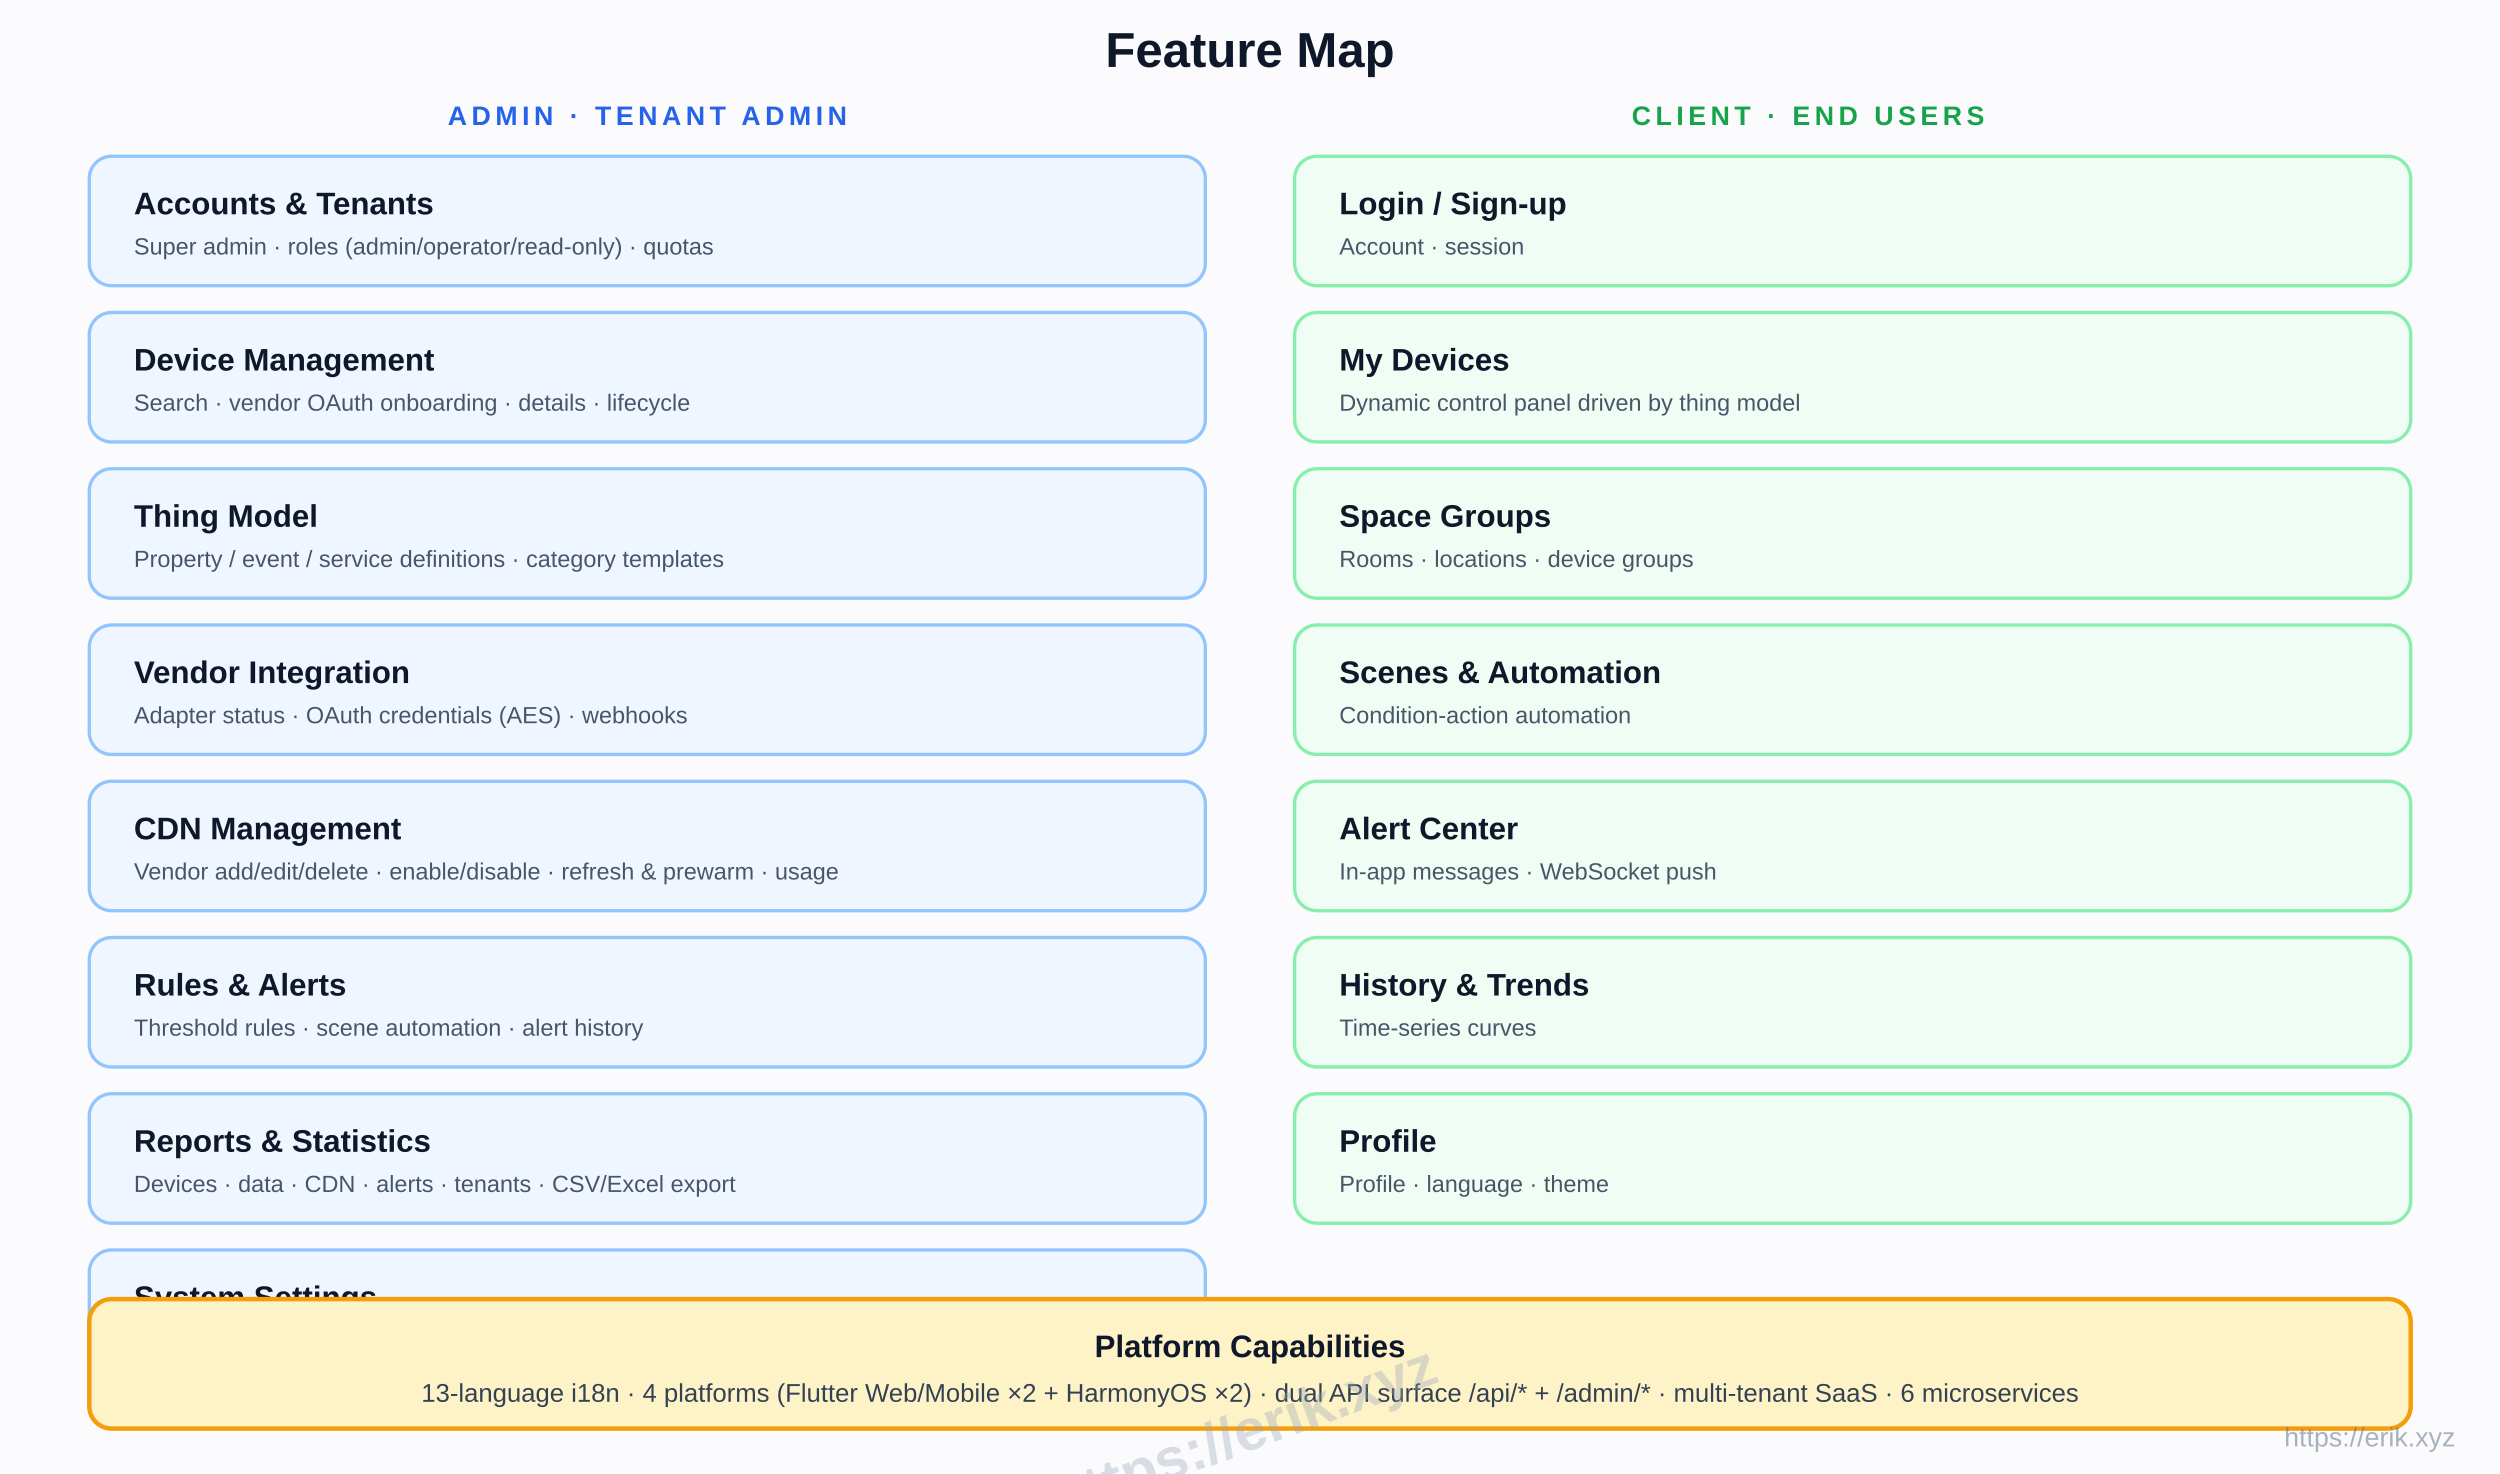
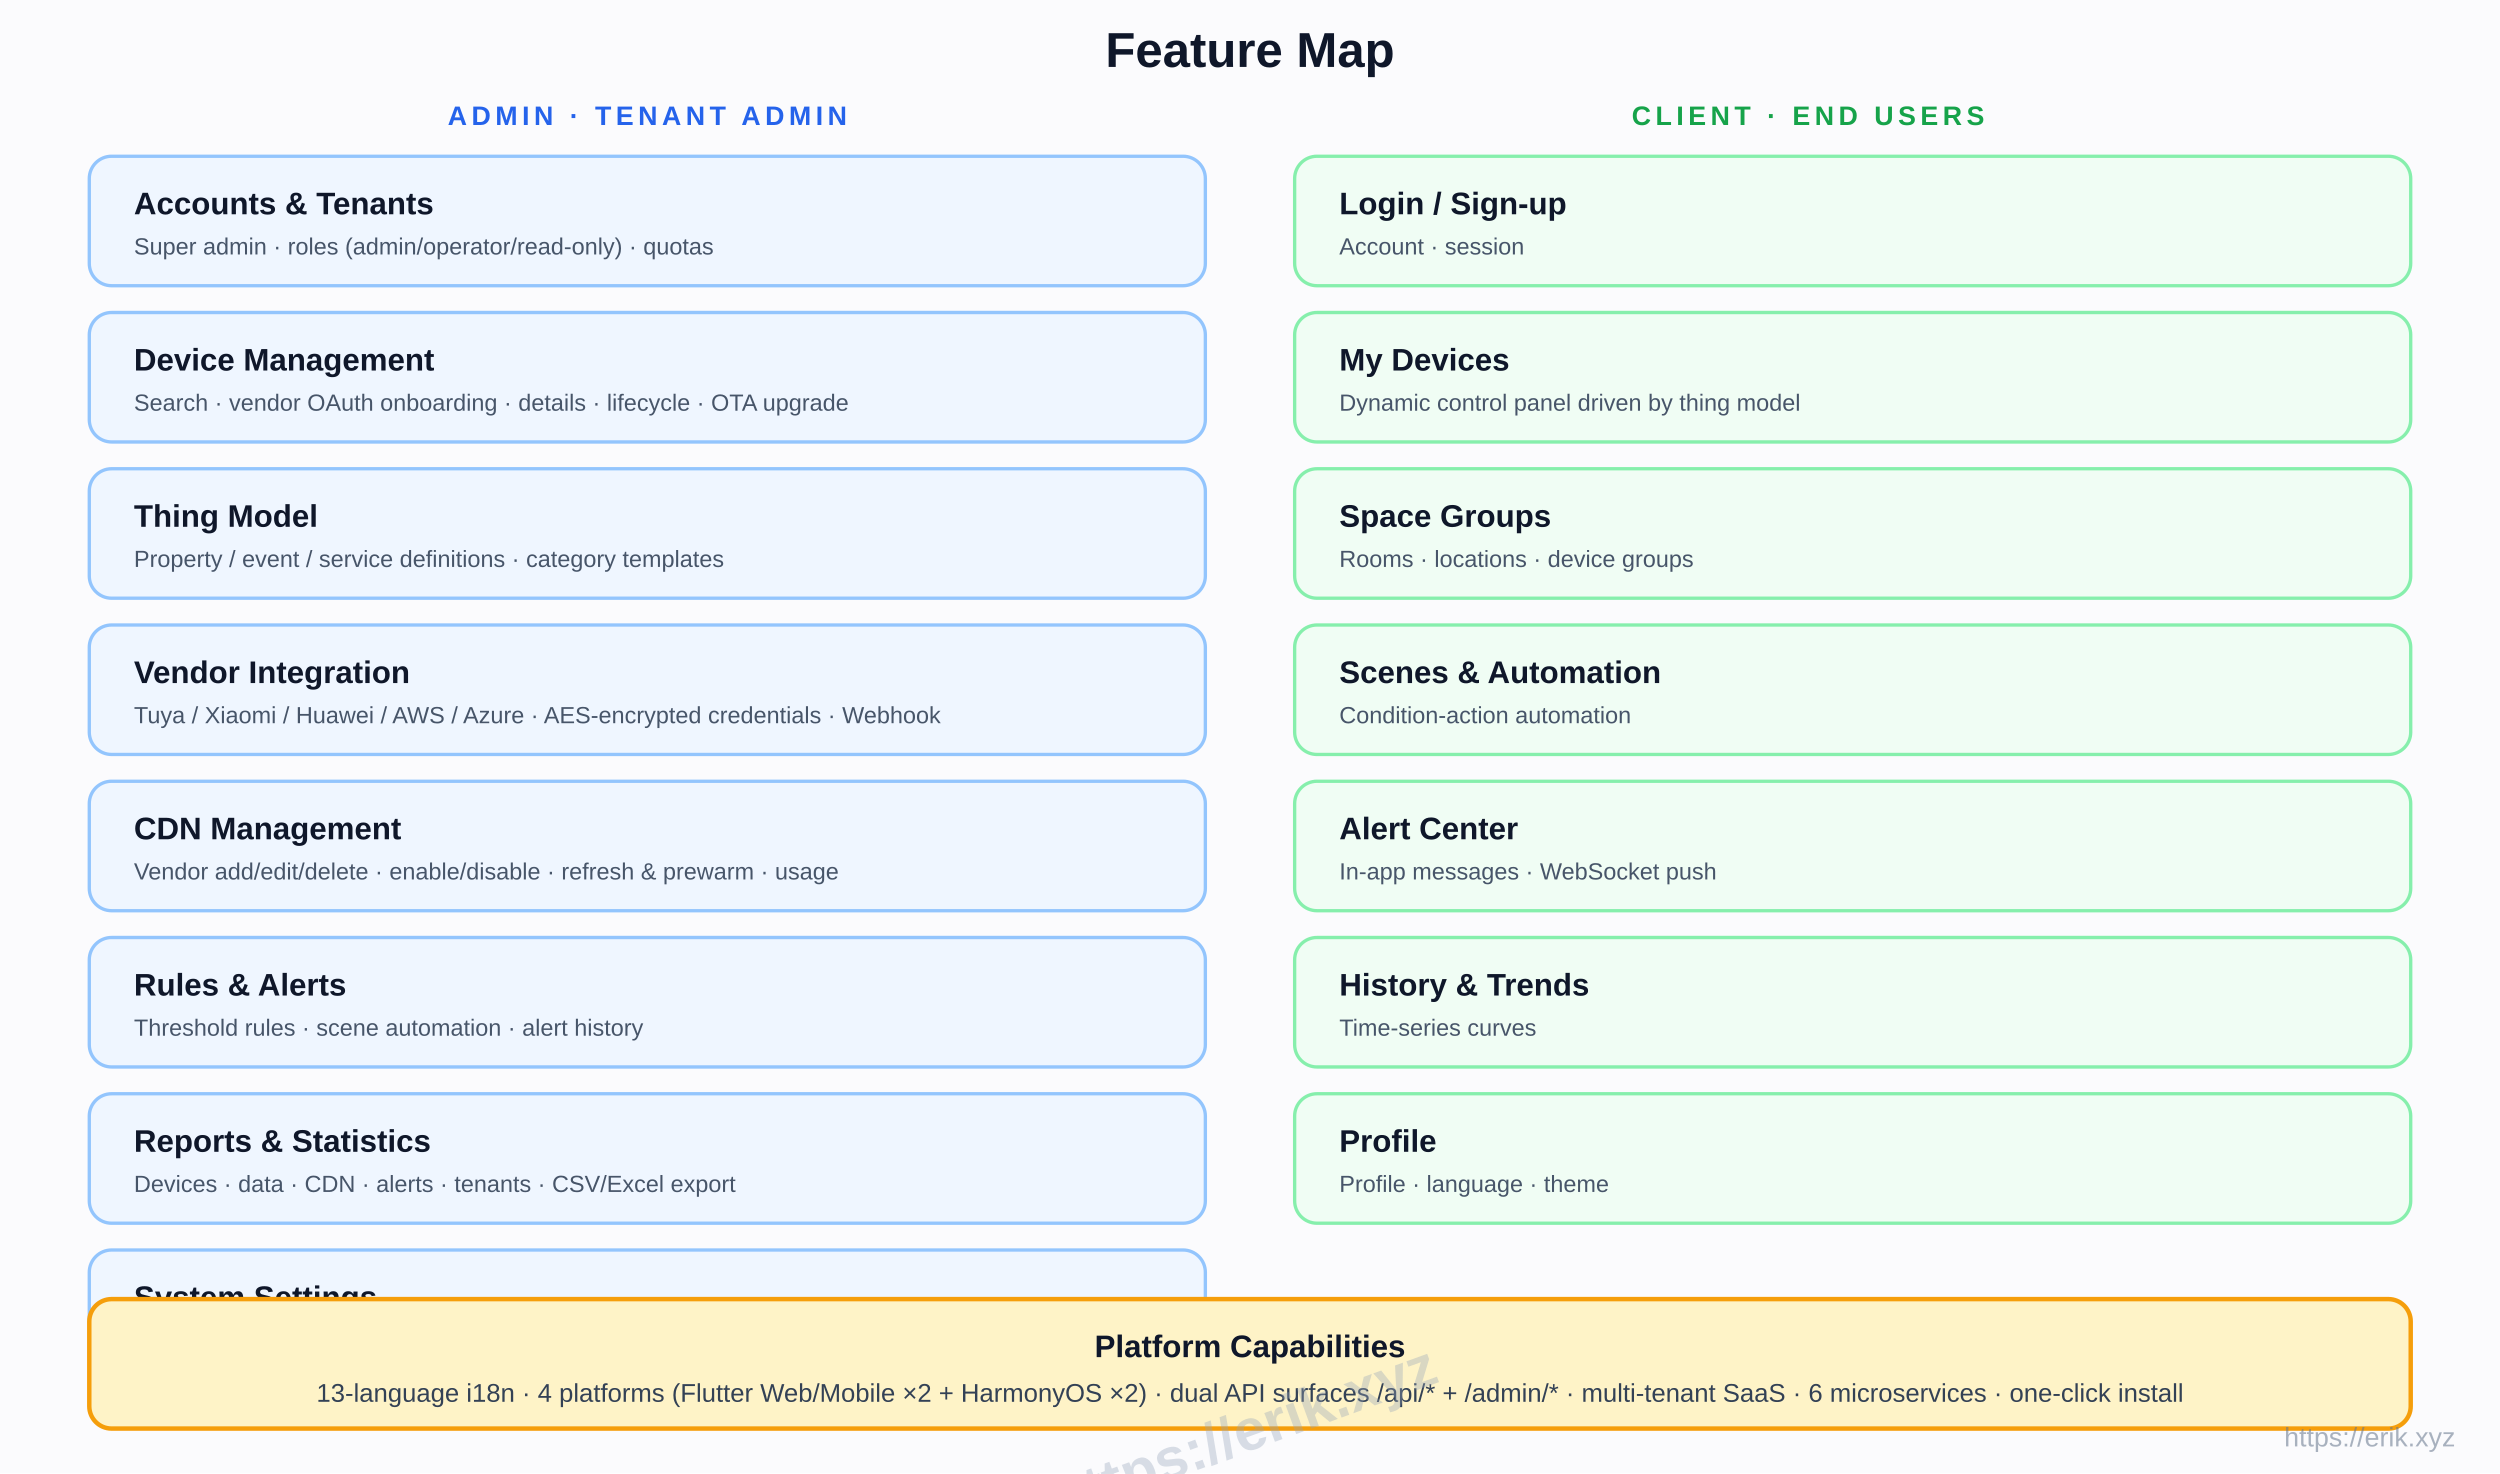
<svg xmlns="http://www.w3.org/2000/svg" viewBox="0 0 1120 660" font-family="Arial, 'PingFang SC', 'Microsoft YaHei', sans-serif">
  <rect width="1120" height="660" fill="#fbfbfd" />
  <text x="560" y="30" text-anchor="middle" font-size="22" font-weight="bold" fill="#0f172a">Feature Map</text>
  <text x="290" y="56" text-anchor="middle" font-size="12" font-weight="bold" letter-spacing="2" fill="#2563eb">ADMIN · TENANT ADMIN</text>
  <g>
    <rect x="40" y="70" width="500" height="58" rx="10" fill="#eff6ff" stroke="#93c5fd" stroke-width="1.5" />
    <text x="60" y="96" font-size="14" font-weight="bold" fill="#0f172a">Accounts &amp; Tenants</text>
    <text x="60" y="114" font-size="10.5" fill="#475569">Super admin · roles (admin/operator/read-only) · quotas</text>
    <rect x="40" y="140" width="500" height="58" rx="10" fill="#eff6ff" stroke="#93c5fd" stroke-width="1.5" />
    <text x="60" y="166" font-size="14" font-weight="bold" fill="#0f172a">Device Management</text>
-     <text x="60" y="184" font-size="10.5" fill="#475569">Search · vendor OAuth onboarding · details · lifecycle</text>
+     <text x="60" y="184" font-size="10.5" fill="#475569">Search · vendor OAuth onboarding · details · lifecycle · OTA upgrade</text>
    <rect x="40" y="210" width="500" height="58" rx="10" fill="#eff6ff" stroke="#93c5fd" stroke-width="1.5" />
    <text x="60" y="236" font-size="14" font-weight="bold" fill="#0f172a">Thing Model</text>
    <text x="60" y="254" font-size="10.5" fill="#475569">Property / event / service definitions · category templates</text>
    <rect x="40" y="280" width="500" height="58" rx="10" fill="#eff6ff" stroke="#93c5fd" stroke-width="1.5" />
    <text x="60" y="306" font-size="14" font-weight="bold" fill="#0f172a">Vendor Integration</text>
-     <text x="60" y="324" font-size="10.5" fill="#475569">Adapter status · OAuth credentials (AES) · webhooks</text>
+     <text x="60" y="324" font-size="10.5" fill="#475569">Tuya / Xiaomi / Huawei / AWS / Azure · AES-encrypted credentials · Webhook</text>
    <rect x="40" y="350" width="500" height="58" rx="10" fill="#eff6ff" stroke="#93c5fd" stroke-width="1.5" />
    <text x="60" y="376" font-size="14" font-weight="bold" fill="#0f172a">CDN Management</text>
    <text x="60" y="394" font-size="10.5" fill="#475569">Vendor add/edit/delete · enable/disable · refresh &amp; prewarm · usage</text>
    <rect x="40" y="420" width="500" height="58" rx="10" fill="#eff6ff" stroke="#93c5fd" stroke-width="1.5" />
    <text x="60" y="446" font-size="14" font-weight="bold" fill="#0f172a">Rules &amp; Alerts</text>
    <text x="60" y="464" font-size="10.5" fill="#475569">Threshold rules · scene automation · alert history</text>
    <rect x="40" y="490" width="500" height="58" rx="10" fill="#eff6ff" stroke="#93c5fd" stroke-width="1.5" />
    <text x="60" y="516" font-size="14" font-weight="bold" fill="#0f172a">Reports &amp; Statistics</text>
    <text x="60" y="534" font-size="10.5" fill="#475569">Devices · data · CDN · alerts · tenants · CSV/Excel export</text>
    <rect x="40" y="560" width="500" height="58" rx="10" fill="#eff6ff" stroke="#93c5fd" stroke-width="1.5" />
    <text x="60" y="586" font-size="14" font-weight="bold" fill="#0f172a">System Settings</text>
    <text x="60" y="604" font-size="10.5" fill="#475569">Operation logs · API keys · security policy</text>
  </g>
  <text x="810" y="56" text-anchor="middle" font-size="12" font-weight="bold" letter-spacing="2" fill="#16a34a">CLIENT · END USERS</text>
  <g>
    <rect x="580" y="70" width="500" height="58" rx="10" fill="#f0fdf4" stroke="#86efac" stroke-width="1.5" />
    <text x="600" y="96" font-size="14" font-weight="bold" fill="#0f172a">Login / Sign-up</text>
    <text x="600" y="114" font-size="10.5" fill="#475569">Account · session</text>
    <rect x="580" y="140" width="500" height="58" rx="10" fill="#f0fdf4" stroke="#86efac" stroke-width="1.5" />
    <text x="600" y="166" font-size="14" font-weight="bold" fill="#0f172a">My Devices</text>
    <text x="600" y="184" font-size="10.5" fill="#475569">Dynamic control panel driven by thing model</text>
    <rect x="580" y="210" width="500" height="58" rx="10" fill="#f0fdf4" stroke="#86efac" stroke-width="1.5" />
    <text x="600" y="236" font-size="14" font-weight="bold" fill="#0f172a">Space Groups</text>
    <text x="600" y="254" font-size="10.5" fill="#475569">Rooms · locations · device groups</text>
    <rect x="580" y="280" width="500" height="58" rx="10" fill="#f0fdf4" stroke="#86efac" stroke-width="1.5" />
    <text x="600" y="306" font-size="14" font-weight="bold" fill="#0f172a">Scenes &amp; Automation</text>
    <text x="600" y="324" font-size="10.5" fill="#475569">Condition-action automation</text>
    <rect x="580" y="350" width="500" height="58" rx="10" fill="#f0fdf4" stroke="#86efac" stroke-width="1.5" />
    <text x="600" y="376" font-size="14" font-weight="bold" fill="#0f172a">Alert Center</text>
    <text x="600" y="394" font-size="10.5" fill="#475569">In-app messages · WebSocket push</text>
    <rect x="580" y="420" width="500" height="58" rx="10" fill="#f0fdf4" stroke="#86efac" stroke-width="1.5" />
    <text x="600" y="446" font-size="14" font-weight="bold" fill="#0f172a">History &amp; Trends</text>
    <text x="600" y="464" font-size="10.5" fill="#475569">Time-series curves</text>
    <rect x="580" y="490" width="500" height="58" rx="10" fill="#f0fdf4" stroke="#86efac" stroke-width="1.5" />
    <text x="600" y="516" font-size="14" font-weight="bold" fill="#0f172a">Profile</text>
    <text x="600" y="534" font-size="10.5" fill="#475569">Profile · language · theme</text>
  </g>
  <rect x="40" y="582" width="1040" height="58" rx="10" fill="#fef3c7" stroke="#f59e0b" stroke-width="2" />
  <text x="560" y="608" text-anchor="middle" font-size="14" font-weight="bold" fill="#0f172a">Platform Capabilities</text>
-   <text x="560" y="628" text-anchor="middle" font-size="11.5" fill="#334155">13-language i18n · 4 platforms (Flutter Web/Mobile ×2 + HarmonyOS ×2) · dual API surface /api/* + /admin/* · multi-tenant SaaS · 6 microservices</text>
+   <text x="560" y="628" text-anchor="middle" font-size="11.5" fill="#334155">13-language i18n · 4 platforms (Flutter Web/Mobile ×2 + HarmonyOS ×2) · dual API surfaces /api/* + /admin/* · multi-tenant SaaS · 6 microservices · one-click install</text>
  <text x="560" y="650" text-anchor="middle" font-size="26" font-weight="bold" fill="#94a3b8" opacity="0.35" transform="rotate(-20 560 650)">https://erik.xyz</text>
  <text x="1100" y="648" text-anchor="end" font-size="12" fill="#64748b" opacity="0.55">https://erik.xyz</text>
</svg>
